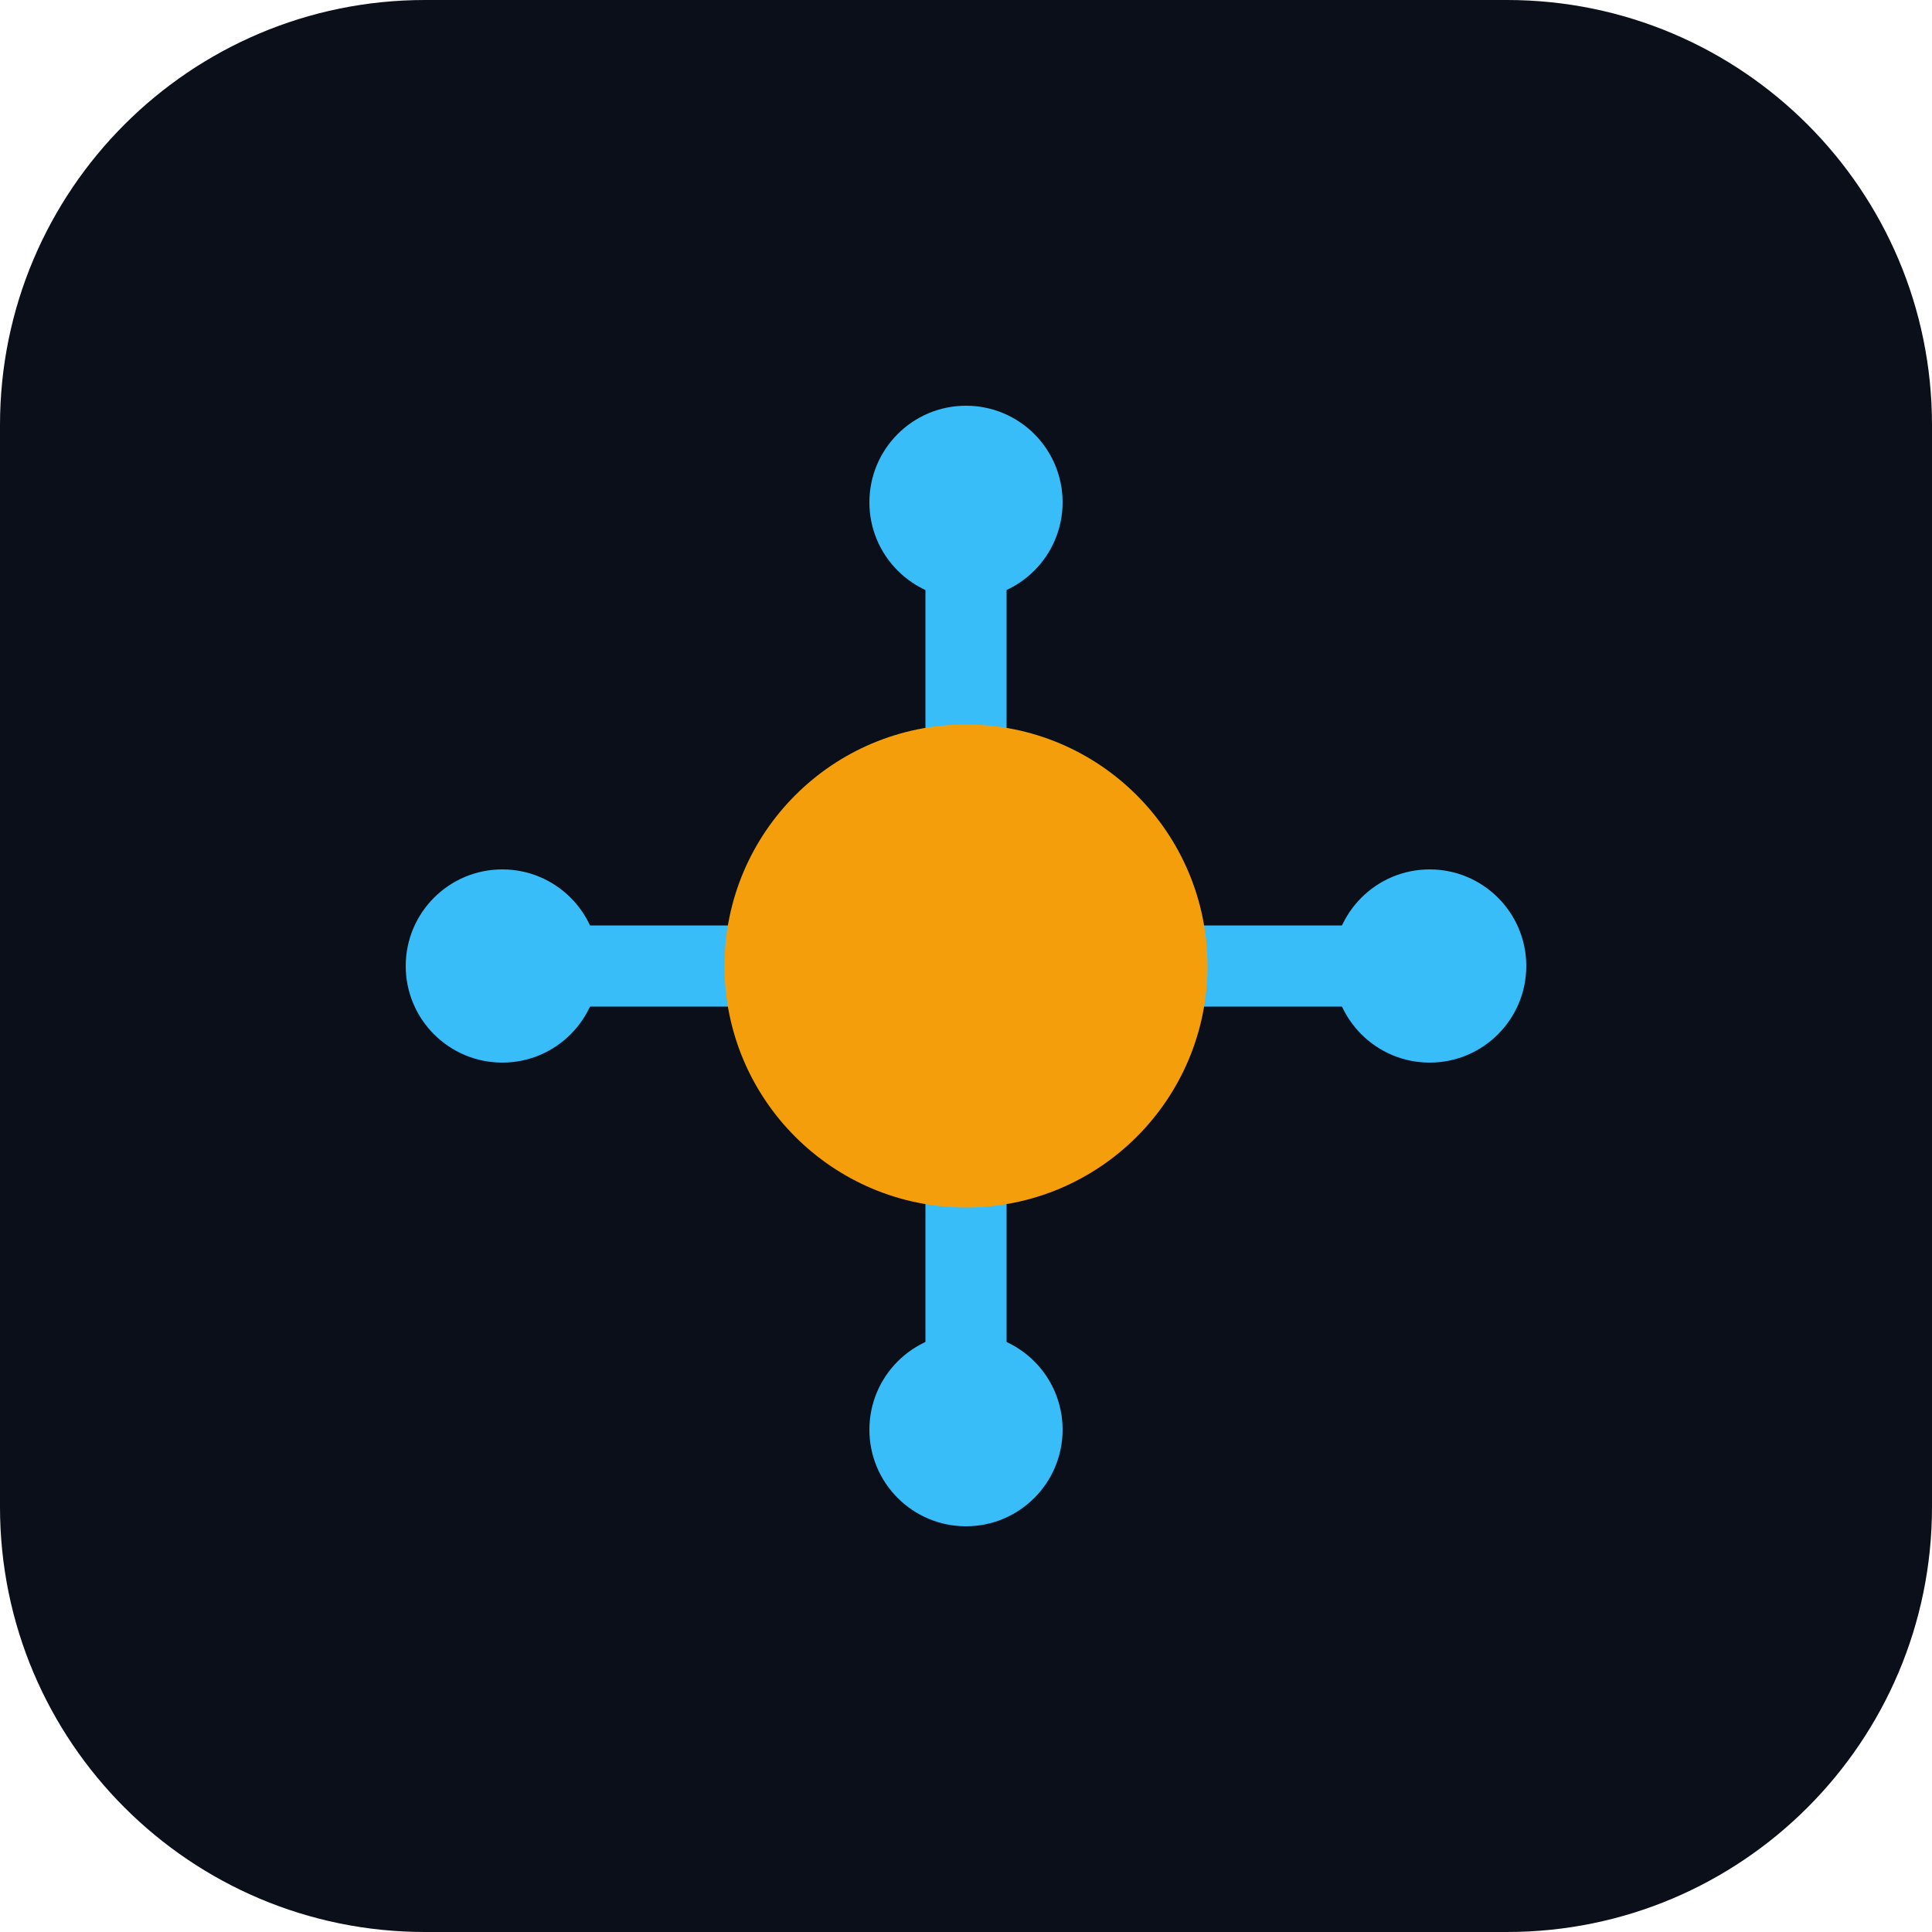
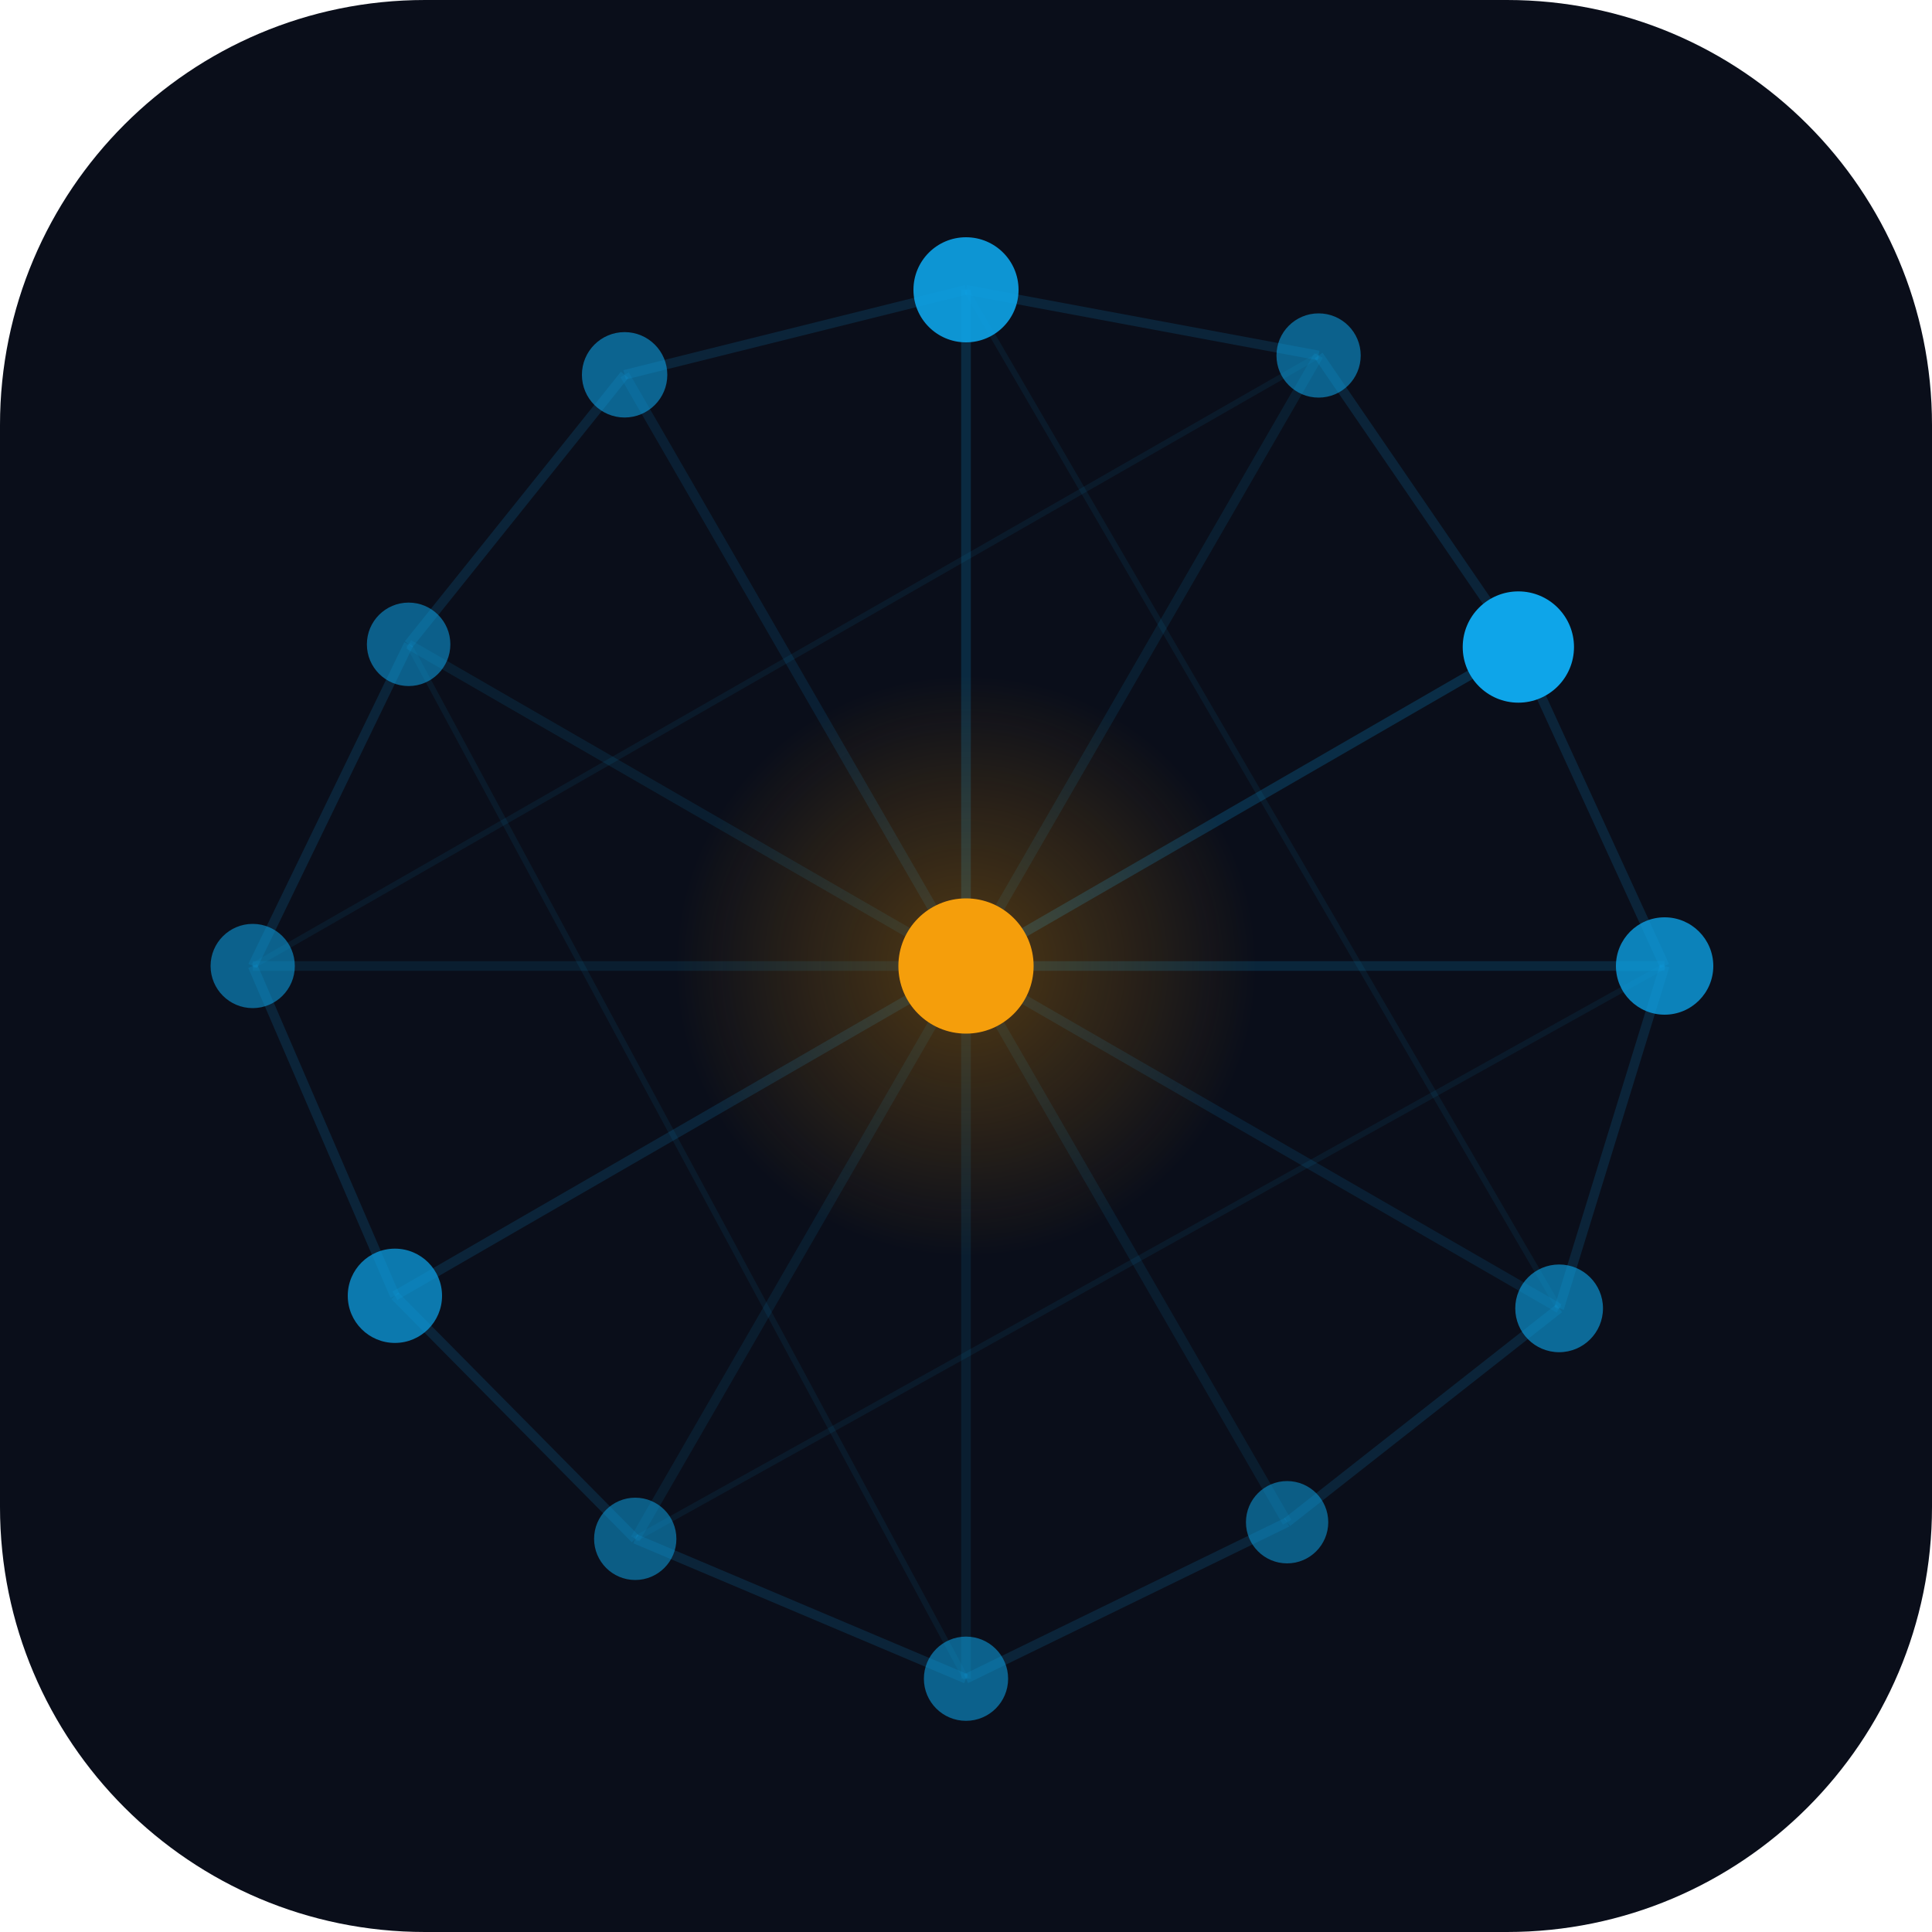
<svg xmlns="http://www.w3.org/2000/svg" viewBox="0 0 100 100" width="100" height="100">
-   <rect width="100" height="100" rx="22" fill="#0a0f1a" />
-   <g stroke="#38bdf8" stroke-width="4.2" stroke-linecap="round">
-     <line x1="50" y1="50" x2="50" y2="26" />
-     <line x1="50" y1="50" x2="74" y2="50" />
-     <line x1="50" y1="50" x2="50" y2="74" />
-     <line x1="50" y1="50" x2="26" y2="50" />
-   </g>
-   <g fill="#38bdf8">
-     <circle cx="50" cy="26" r="5" />
-     <circle cx="74" cy="50" r="5" />
-     <circle cx="50" cy="74" r="5" />
-     <circle cx="26" cy="50" r="5" />
-   </g>
-   <circle cx="50" cy="50" r="12.5" fill="#f59e0b" />
+   <rect width="100" height="100" rx="22" fill="#0a0e1a" />
+   <defs>
+     <radialGradient id="h">
+       <stop offset="0" stop-color="#F59E0B" stop-opacity="0.30" />
+       <stop offset="1" stop-color="#F59E0B" stop-opacity="0" />
+     </radialGradient>
+   </defs>
+   <line x1="50" y1="15" x2="50" y2="50" stroke="#0EA5E9" stroke-opacity="0.19" stroke-width="0.5" />
+   <line x1="50" y1="15" x2="68.25" y2="18.4" stroke="#0EA5E9" stroke-opacity="0.15" stroke-width="0.5" />
+   <line x1="50" y1="15" x2="80.7" y2="67.72" stroke="#0EA5E9" stroke-opacity="0.08" stroke-width="0.3" />
+   <line x1="68.25" y1="18.4" x2="50" y2="50" stroke="#0EA5E9" stroke-opacity="0.11" stroke-width="0.5" />
+   <line x1="68.25" y1="18.4" x2="78.59" y2="33.49" stroke="#0EA5E9" stroke-opacity="0.15" stroke-width="0.5" />
+   <line x1="78.59" y1="33.49" x2="50" y2="50" stroke="#0EA5E9" stroke-opacity="0.21" stroke-width="0.5" />
+   <line x1="78.59" y1="33.49" x2="86.16" y2="50" stroke="#0EA5E9" stroke-opacity="0.15" stroke-width="0.5" />
+   <line x1="86.16" y1="50" x2="50" y2="50" stroke="#0EA5E9" stroke-opacity="0.16" stroke-width="0.5" />
+   <line x1="86.16" y1="50" x2="80.7" y2="67.72" stroke="#0EA5E9" stroke-opacity="0.15" stroke-width="0.5" />
+   <line x1="86.16" y1="50" x2="32.88" y2="79.65" stroke="#0EA5E9" stroke-opacity="0.08" stroke-width="0.3" />
+   <line x1="80.7" y1="67.72" x2="50" y2="50" stroke="#0EA5E9" stroke-opacity="0.12" stroke-width="0.5" />
+   <line x1="80.7" y1="67.72" x2="66.62" y2="78.79" stroke="#0EA5E9" stroke-opacity="0.15" stroke-width="0.5" />
+   <line x1="66.62" y1="78.79" x2="50" y2="50" stroke="#0EA5E9" stroke-opacity="0.1" stroke-width="0.5" />
+   <line x1="66.62" y1="78.79" x2="50" y2="86.89" stroke="#0EA5E9" stroke-opacity="0.15" stroke-width="0.5" />
+   <line x1="50" y1="86.89" x2="50" y2="50" stroke="#0EA5E9" stroke-opacity="0.11" stroke-width="0.5" />
+   <line x1="50" y1="86.89" x2="32.88" y2="79.65" stroke="#0EA5E9" stroke-opacity="0.15" stroke-width="0.5" />
+   <line x1="50" y1="86.89" x2="21.15" y2="33.35" stroke="#0EA5E9" stroke-opacity="0.08" stroke-width="0.3" />
+   <line x1="32.88" y1="79.65" x2="50" y2="50" stroke="#0EA5E9" stroke-opacity="0.1" stroke-width="0.5" />
+   <line x1="32.88" y1="79.65" x2="20.44" y2="67.07" stroke="#0EA5E9" stroke-opacity="0.15" stroke-width="0.5" />
+   <line x1="20.44" y1="67.07" x2="50" y2="50" stroke="#0EA5E9" stroke-opacity="0.15" stroke-width="0.5" />
+   <line x1="20.44" y1="67.07" x2="13.08" y2="50" stroke="#0EA5E9" stroke-opacity="0.15" stroke-width="0.5" />
+   <line x1="13.08" y1="50" x2="50" y2="50" stroke="#0EA5E9" stroke-opacity="0.11" stroke-width="0.5" />
+   <line x1="13.08" y1="50" x2="21.15" y2="33.35" stroke="#0EA5E9" stroke-opacity="0.15" stroke-width="0.5" />
+   <line x1="13.08" y1="50" x2="68.25" y2="18.4" stroke="#0EA5E9" stroke-opacity="0.08" stroke-width="0.3" />
+   <line x1="21.15" y1="33.35" x2="50" y2="50" stroke="#0EA5E9" stroke-opacity="0.11" stroke-width="0.5" />
+   <line x1="21.15" y1="33.35" x2="32.33" y2="19.4" stroke="#0EA5E9" stroke-opacity="0.15" stroke-width="0.5" />
+   <line x1="32.33" y1="19.4" x2="50" y2="50" stroke="#0EA5E9" stroke-opacity="0.12" stroke-width="0.5" />
+   <line x1="32.33" y1="19.4" x2="50" y2="15" stroke="#0EA5E9" stroke-opacity="0.15" stroke-width="0.5" />
+   <circle cx="50" cy="15" r="2.72" fill="#0EA5E9" fill-opacity="0.89" />
+   <circle cx="68.25" cy="18.4" r="2.18" fill="#0EA5E9" fill-opacity="0.55" />
+   <circle cx="78.59" cy="33.49" r="2.88" fill="#0EA5E9" fill-opacity="1" />
+   <circle cx="86.16" cy="50" r="2.52" fill="#0EA5E9" fill-opacity="0.77" />
+   <circle cx="80.7" cy="67.72" r="2.27" fill="#0EA5E9" fill-opacity="0.61" />
+   <circle cx="66.62" cy="78.79" r="2.13" fill="#0EA5E9" fill-opacity="0.52" />
+   <circle cx="50" cy="86.89" r="2.18" fill="#0EA5E9" fill-opacity="0.55" />
+   <circle cx="32.88" cy="79.65" r="2.13" fill="#0EA5E9" fill-opacity="0.52" />
+   <circle cx="20.44" cy="67.07" r="2.44" fill="#0EA5E9" fill-opacity="0.71" />
+   <circle cx="13.08" cy="50" r="2.18" fill="#0EA5E9" fill-opacity="0.55" />
+   <circle cx="21.15" cy="33.35" r="2.16" fill="#0EA5E9" fill-opacity="0.54" />
+   <circle cx="32.33" cy="19.4" r="2.21" fill="#0EA5E9" fill-opacity="0.57" />
+   <circle cx="50" cy="50" r="15" fill="url(#h)" />
+   <circle cx="50" cy="50" r="3.5" fill="#F59E0B" />
</svg>
